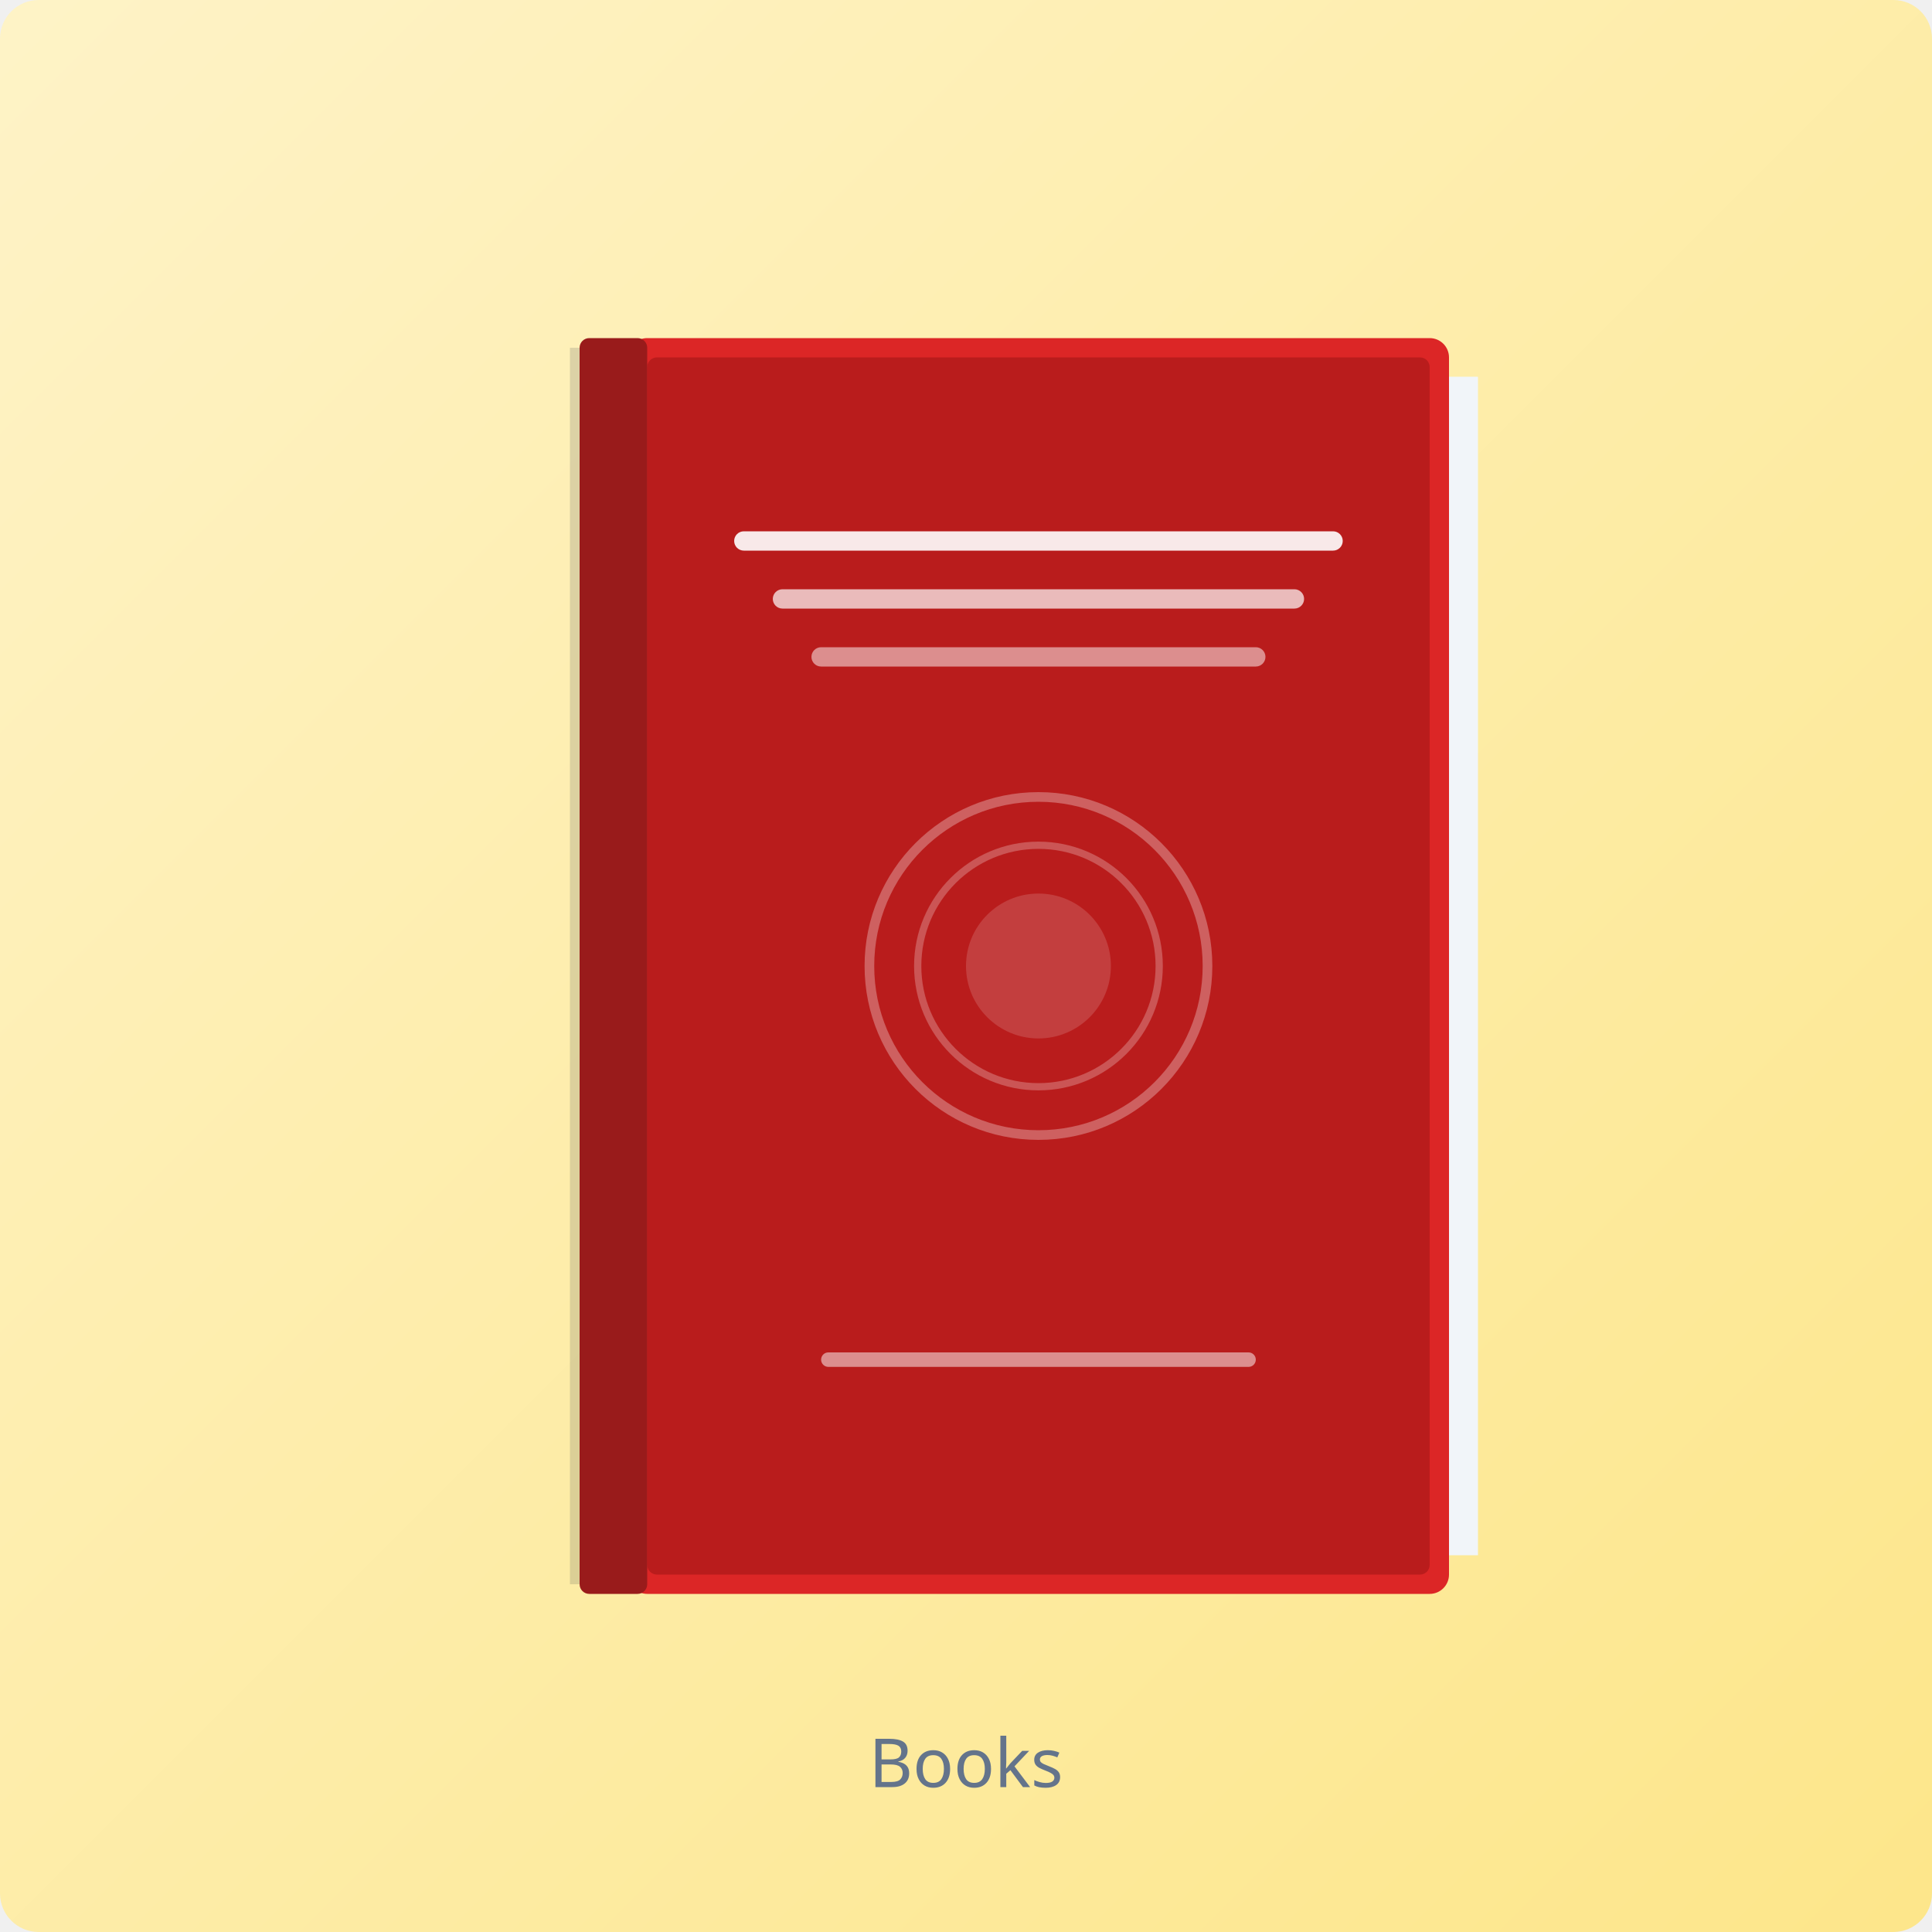
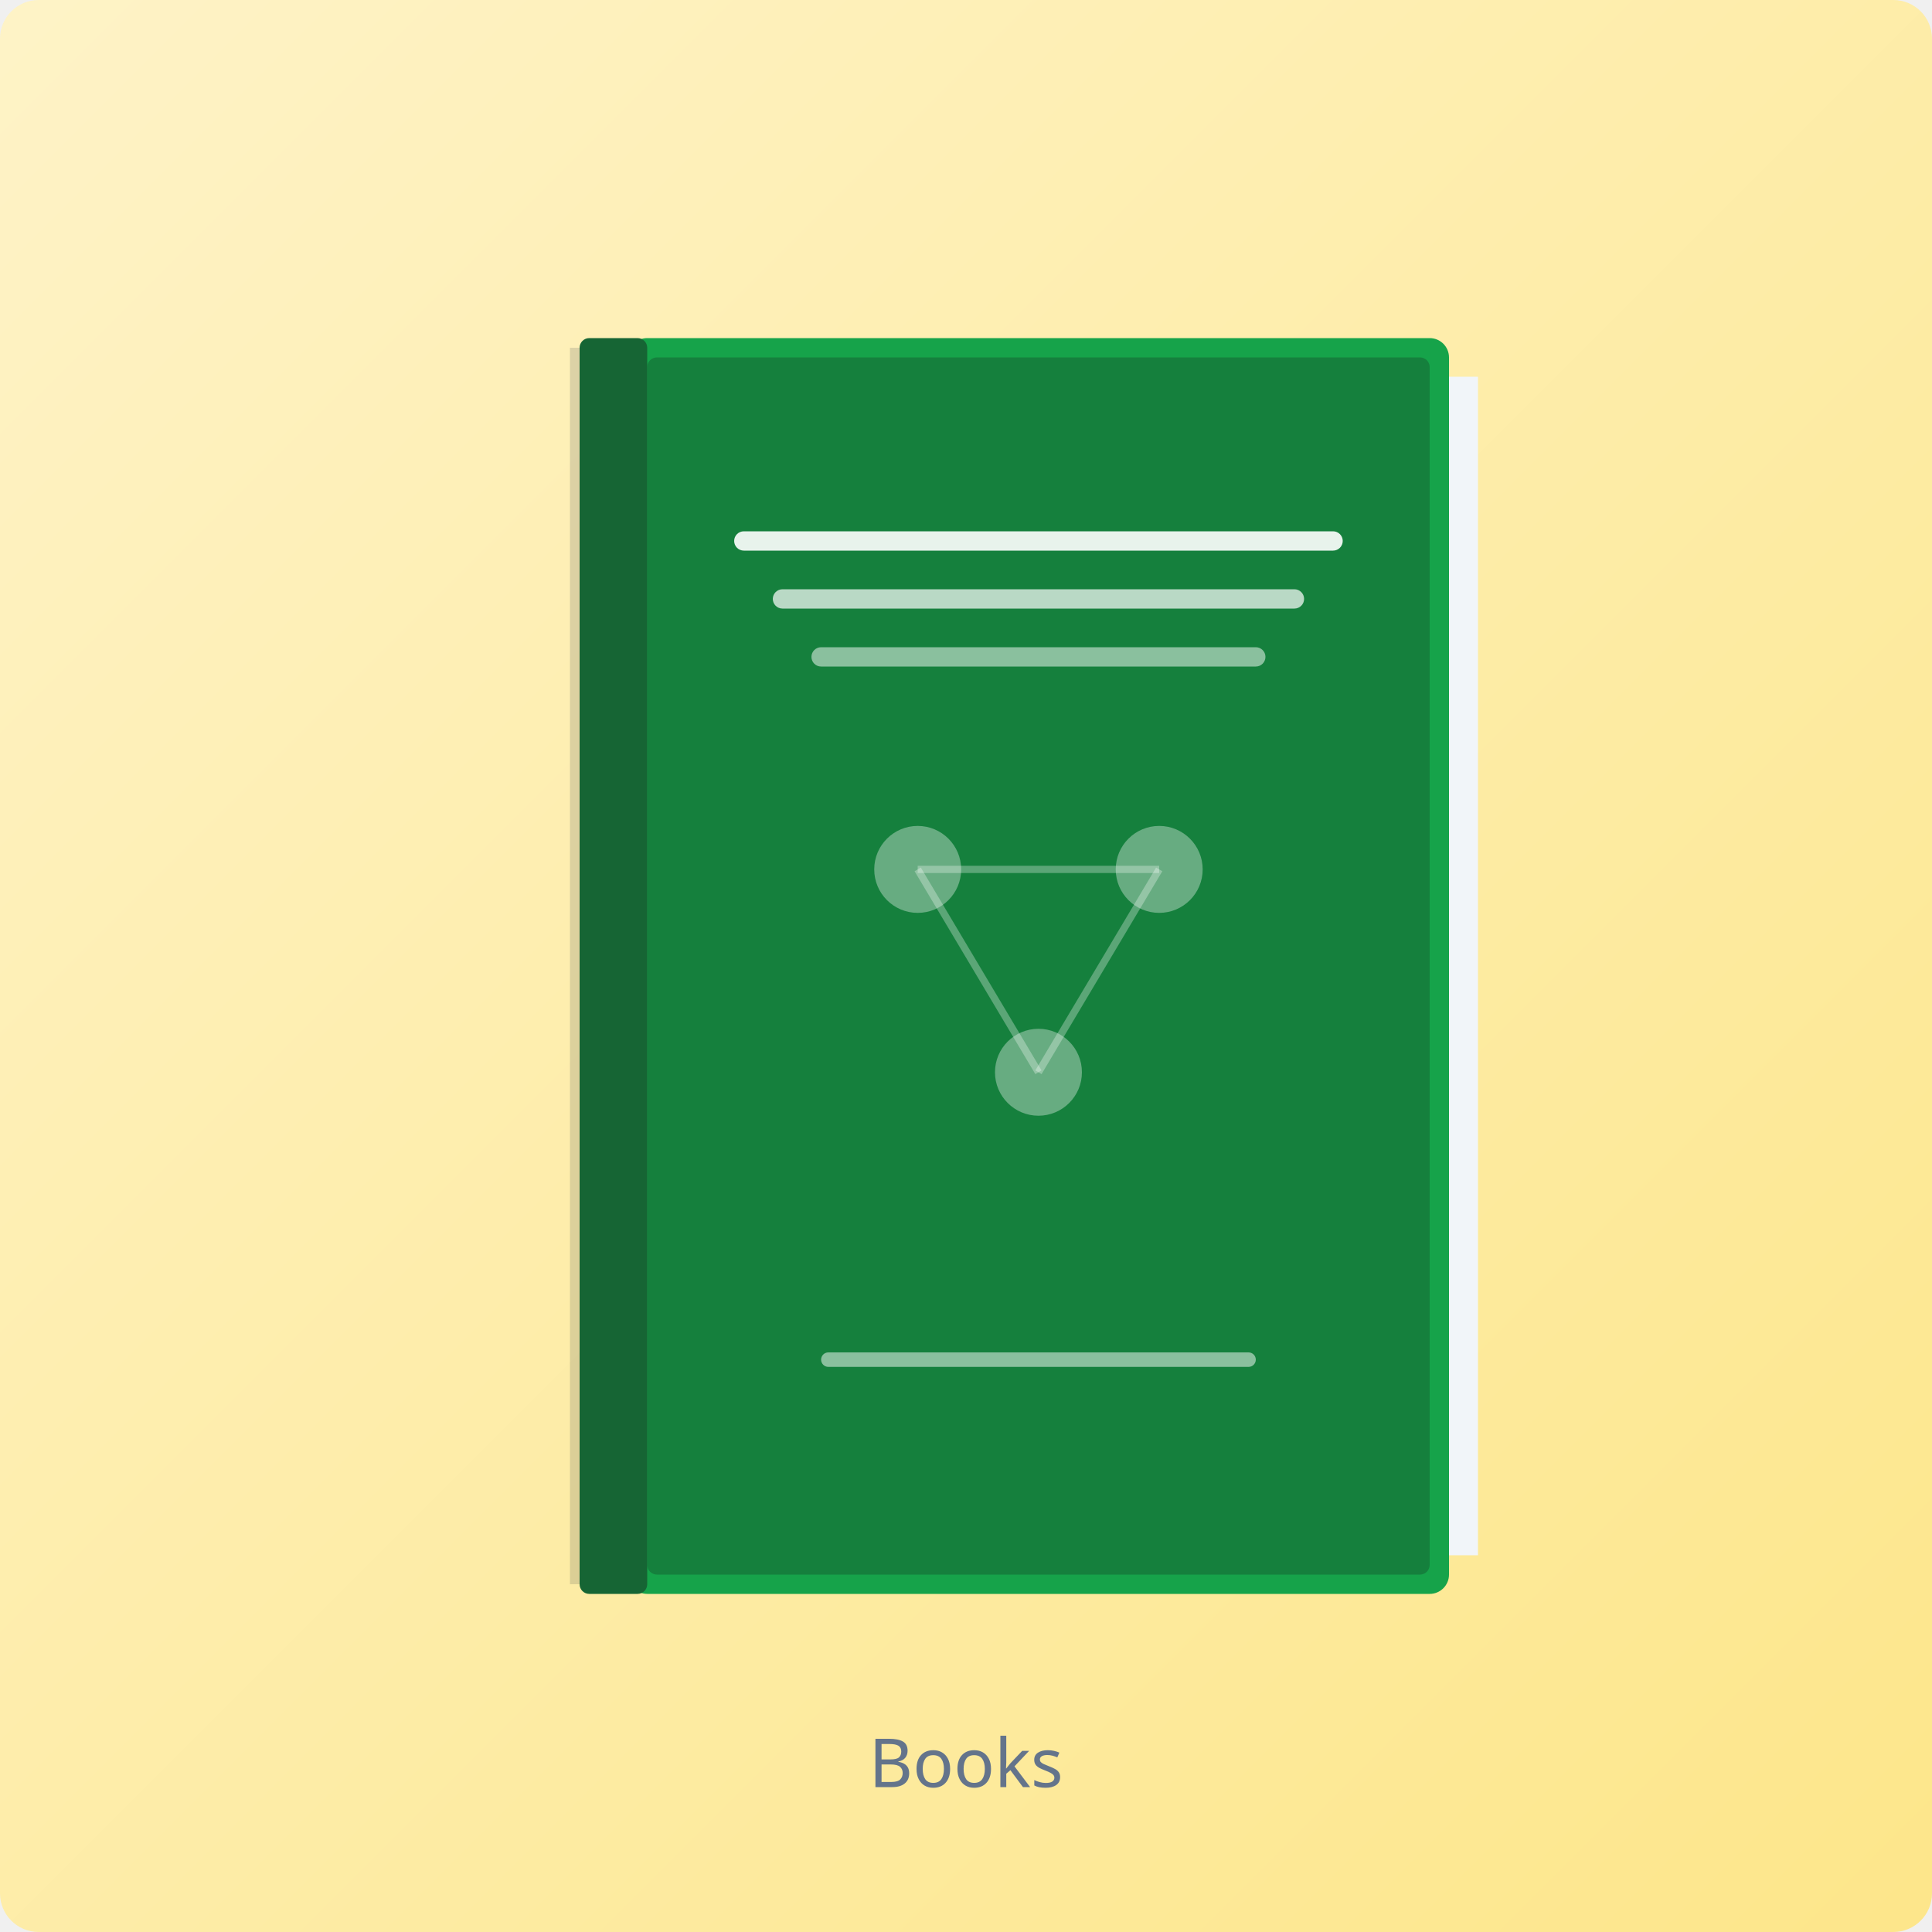
<svg xmlns="http://www.w3.org/2000/svg" viewBox="0 0 400 400">
  <defs>
    <linearGradient id="bg" x1="0%" y1="0%" x2="100%" y2="100%">
      <stop offset="0%" style="stop-color:#fef3c7" />
      <stop offset="100%" style="stop-color:#fde68a" />
    </linearGradient>
  </defs>
  <rect width="400" height="400" fill="url(#bg)" rx="8" />
  <rect x="118" y="72" width="14" height="256" fill="#1e293b" opacity="0.15" />
-   <rect x="130" y="70" width="170" height="260" rx="4" fill="#dc2626" />
-   <rect x="134" y="74" width="162" height="252" rx="2" fill="#b91c1c" />
-   <rect x="120" y="70" width="14" height="260" rx="2" fill="#991b1b" />
+   <rect x="130" y="70" width="170" height="260" rx="4" fill="#16a34a" />
+   <rect x="134" y="74" width="162" height="252" rx="2" fill="#15803d" />
+   <rect x="120" y="70" width="14" height="260" rx="2" fill="#166534" />
  <rect x="152" y="110" width="126" height="4" rx="2" fill="#ffffff" opacity="0.9" />
  <rect x="160" y="122" width="110" height="4" rx="2" fill="#ffffff" opacity="0.7" />
  <rect x="168" y="134" width="94" height="4" rx="2" fill="#ffffff" opacity="0.5" />
-   <circle cx="215" cy="200" r="35" fill="none" stroke="#ffffff" stroke-width="2" opacity="0.3" />
-   <circle cx="215" cy="200" r="25" fill="none" stroke="#ffffff" stroke-width="1.5" opacity="0.25" />
-   <circle cx="215" cy="200" r="15" fill="#ffffff" opacity="0.15" />
+   <line x1="190" y1="180" x2="240" y2="180" stroke="#ffffff" stroke-width="1.5" opacity="0.3" />
+   <line x1="190" y1="180" x2="215" y2="222" stroke="#ffffff" stroke-width="1.5" opacity="0.3" />
+   <line x1="240" y1="180" x2="215" y2="222" stroke="#ffffff" stroke-width="1.5" opacity="0.3" />
+   <circle cx="190" cy="180" r="9" fill="#ffffff" opacity="0.35" />
+   <circle cx="240" cy="180" r="9" fill="#ffffff" opacity="0.35" />
+   <circle cx="215" cy="222" r="9" fill="#ffffff" opacity="0.35" />
  <rect x="170" y="280" width="90" height="3" rx="1.5" fill="#ffffff" opacity="0.5" />
  <rect x="300" y="78" width="6" height="244" fill="#f1f5f9" />
  <text x="200" y="370" text-anchor="middle" font-family="system-ui,sans-serif" font-size="14" fill="#64748b" font-weight="500">Books</text>
</svg>
